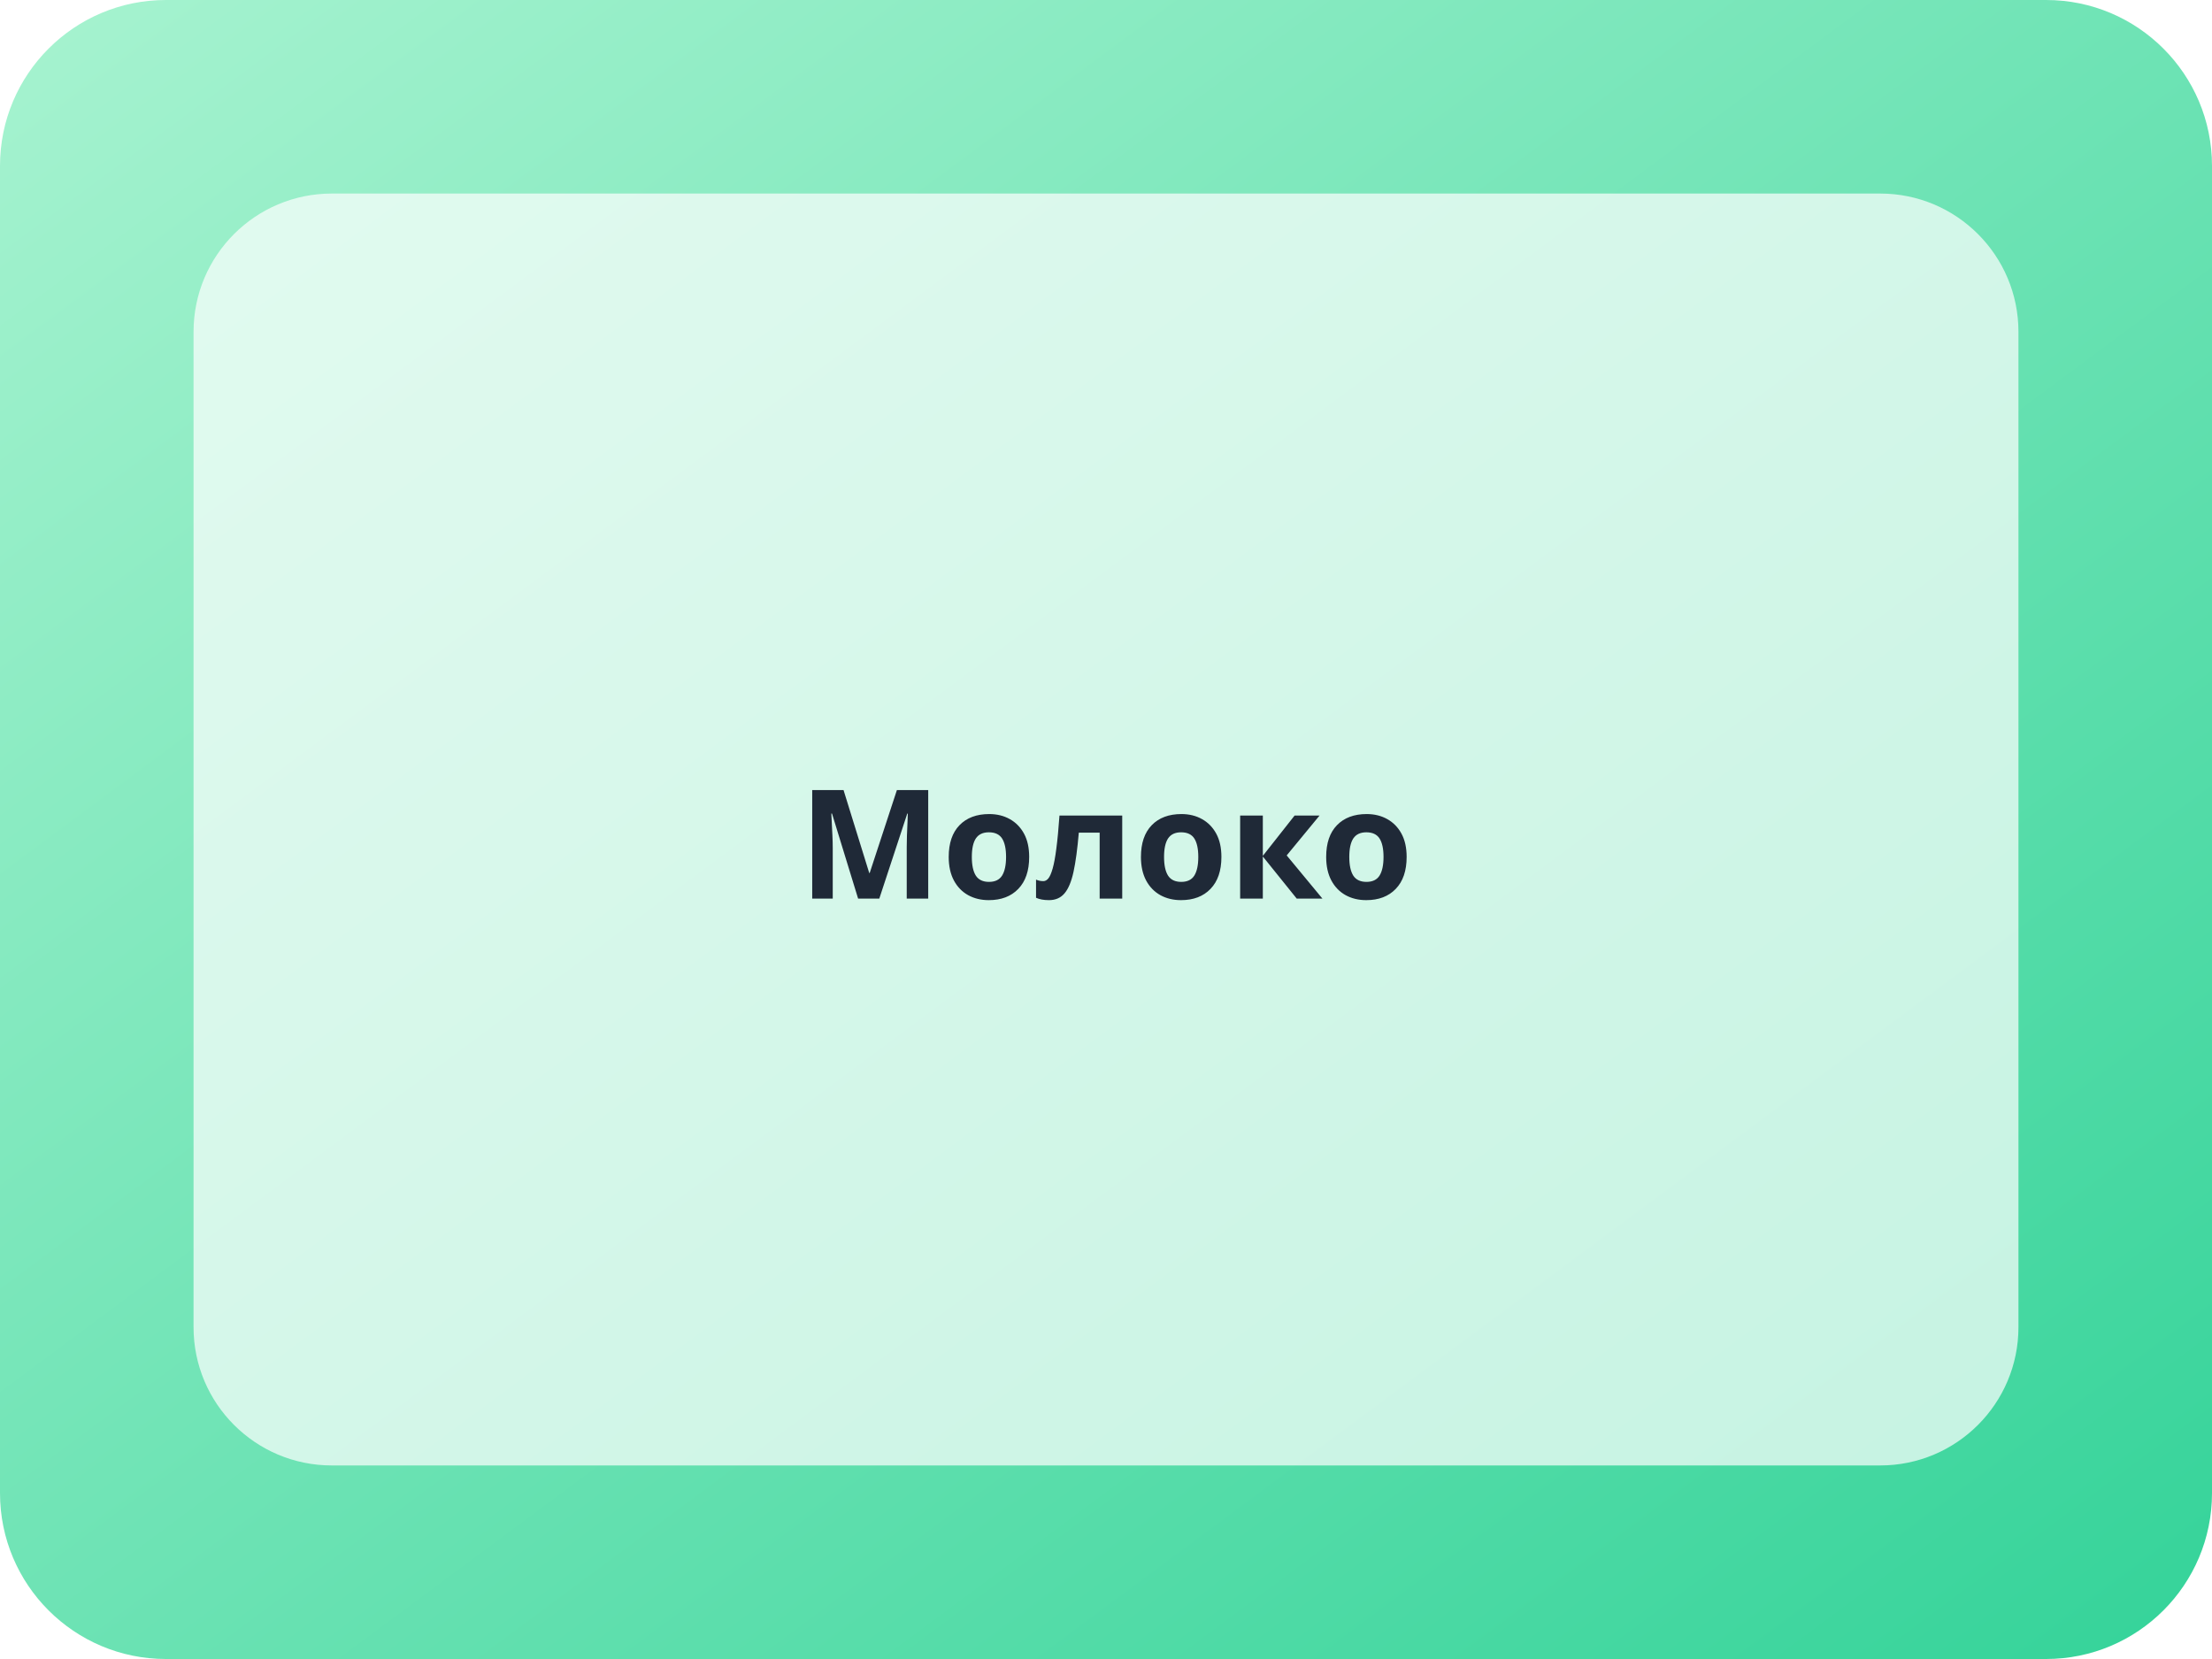
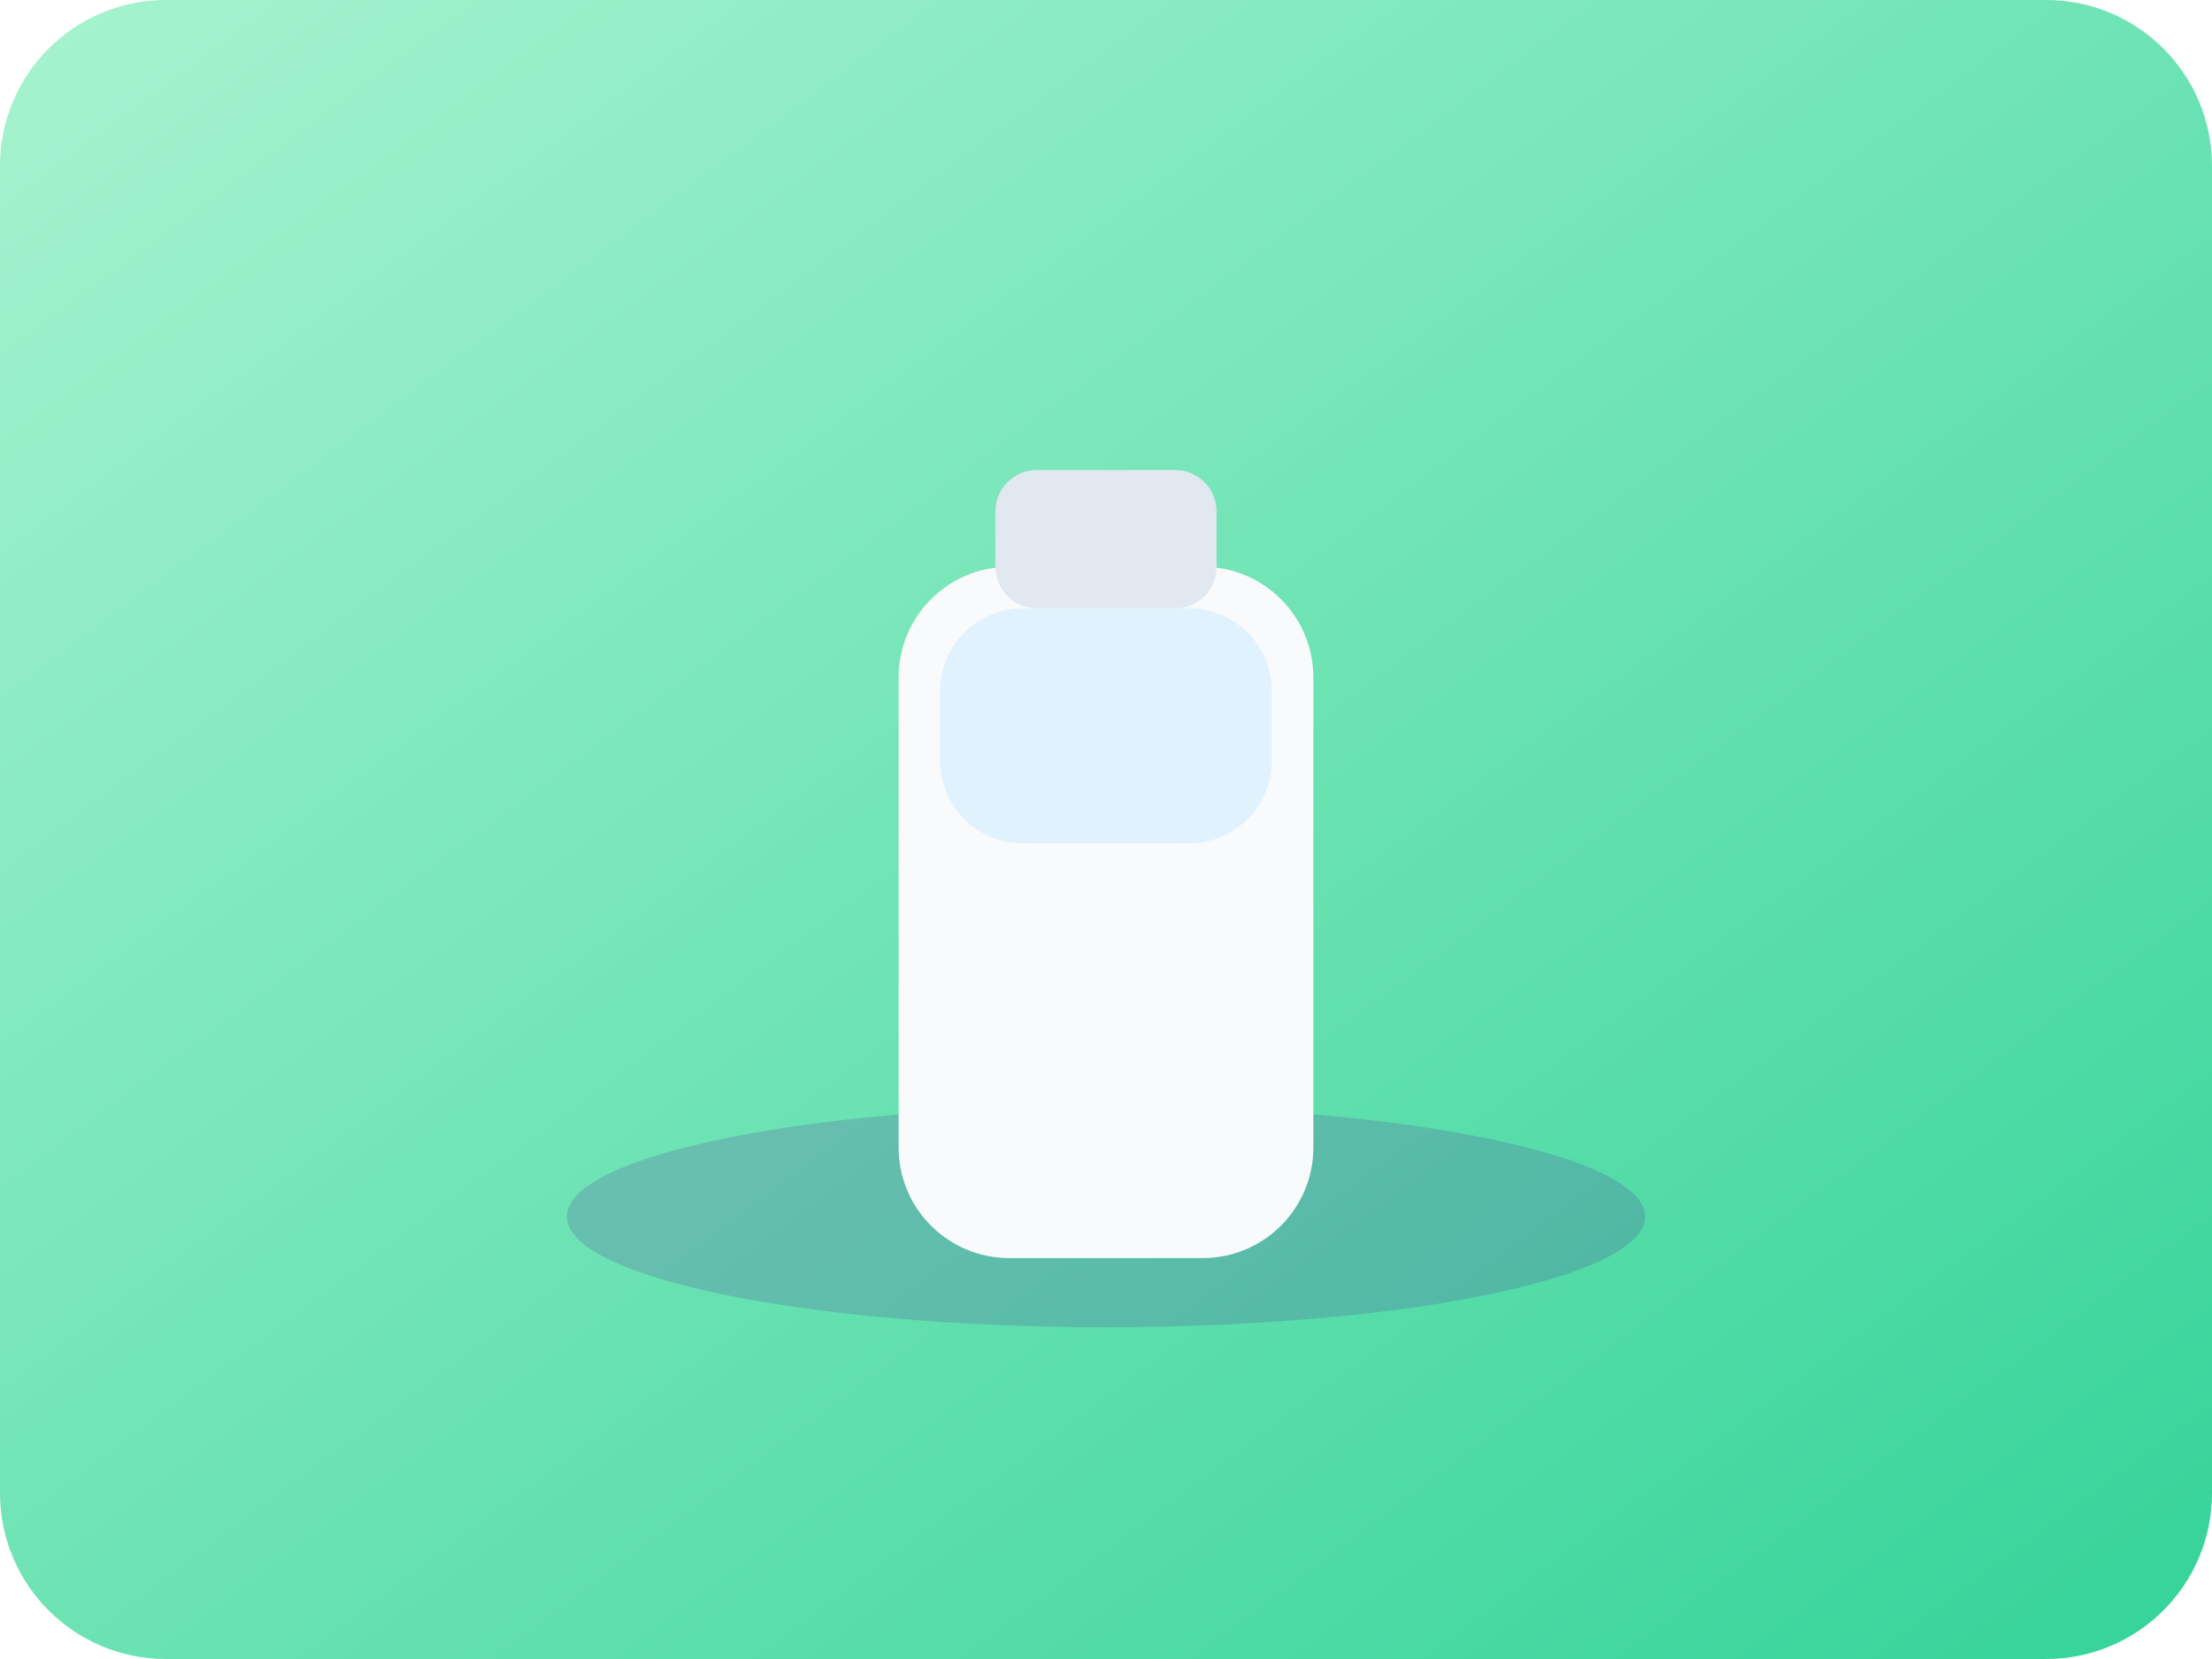
<svg xmlns="http://www.w3.org/2000/svg" width="320" height="240" viewBox="0 0 320 240" fill="none">
  <defs>
    <linearGradient id="bg" x1="0" y1="0" x2="1" y2="1">
      <stop offset="0%" stop-color="#A7F3D0" />
      <stop offset="100%" stop-color="#34D399" />
    </linearGradient>
  </defs>
  <rect width="320" height="240" rx="24" fill="url(#bg)" />
-   <rect x="28" y="28" width="264" height="184" rx="20" fill="rgba(255,255,255,0.7)" />
-   <text x="160" y="130" text-anchor="middle" font-family="sans-serif" font-size="22" font-weight="700" fill="#1F2937">Молоко</text>
+   <g id="shadow" opacity="0.18">
+     <ellipse cx="160" cy="176" rx="78" ry="16" fill="#4C1D95" />
+   </g>
+   <g id="main">
+     <rect x="130" y="82" width="60" height="100" rx="16" fill="#F8FAFC" />
+     <rect x="136" y="88" width="48" height="34" rx="12" fill="#E0F2FE" />
+     <rect x="144" y="68" width="32" height="20" rx="6" fill="#E2E8F0" />
+   </g>
</svg>
